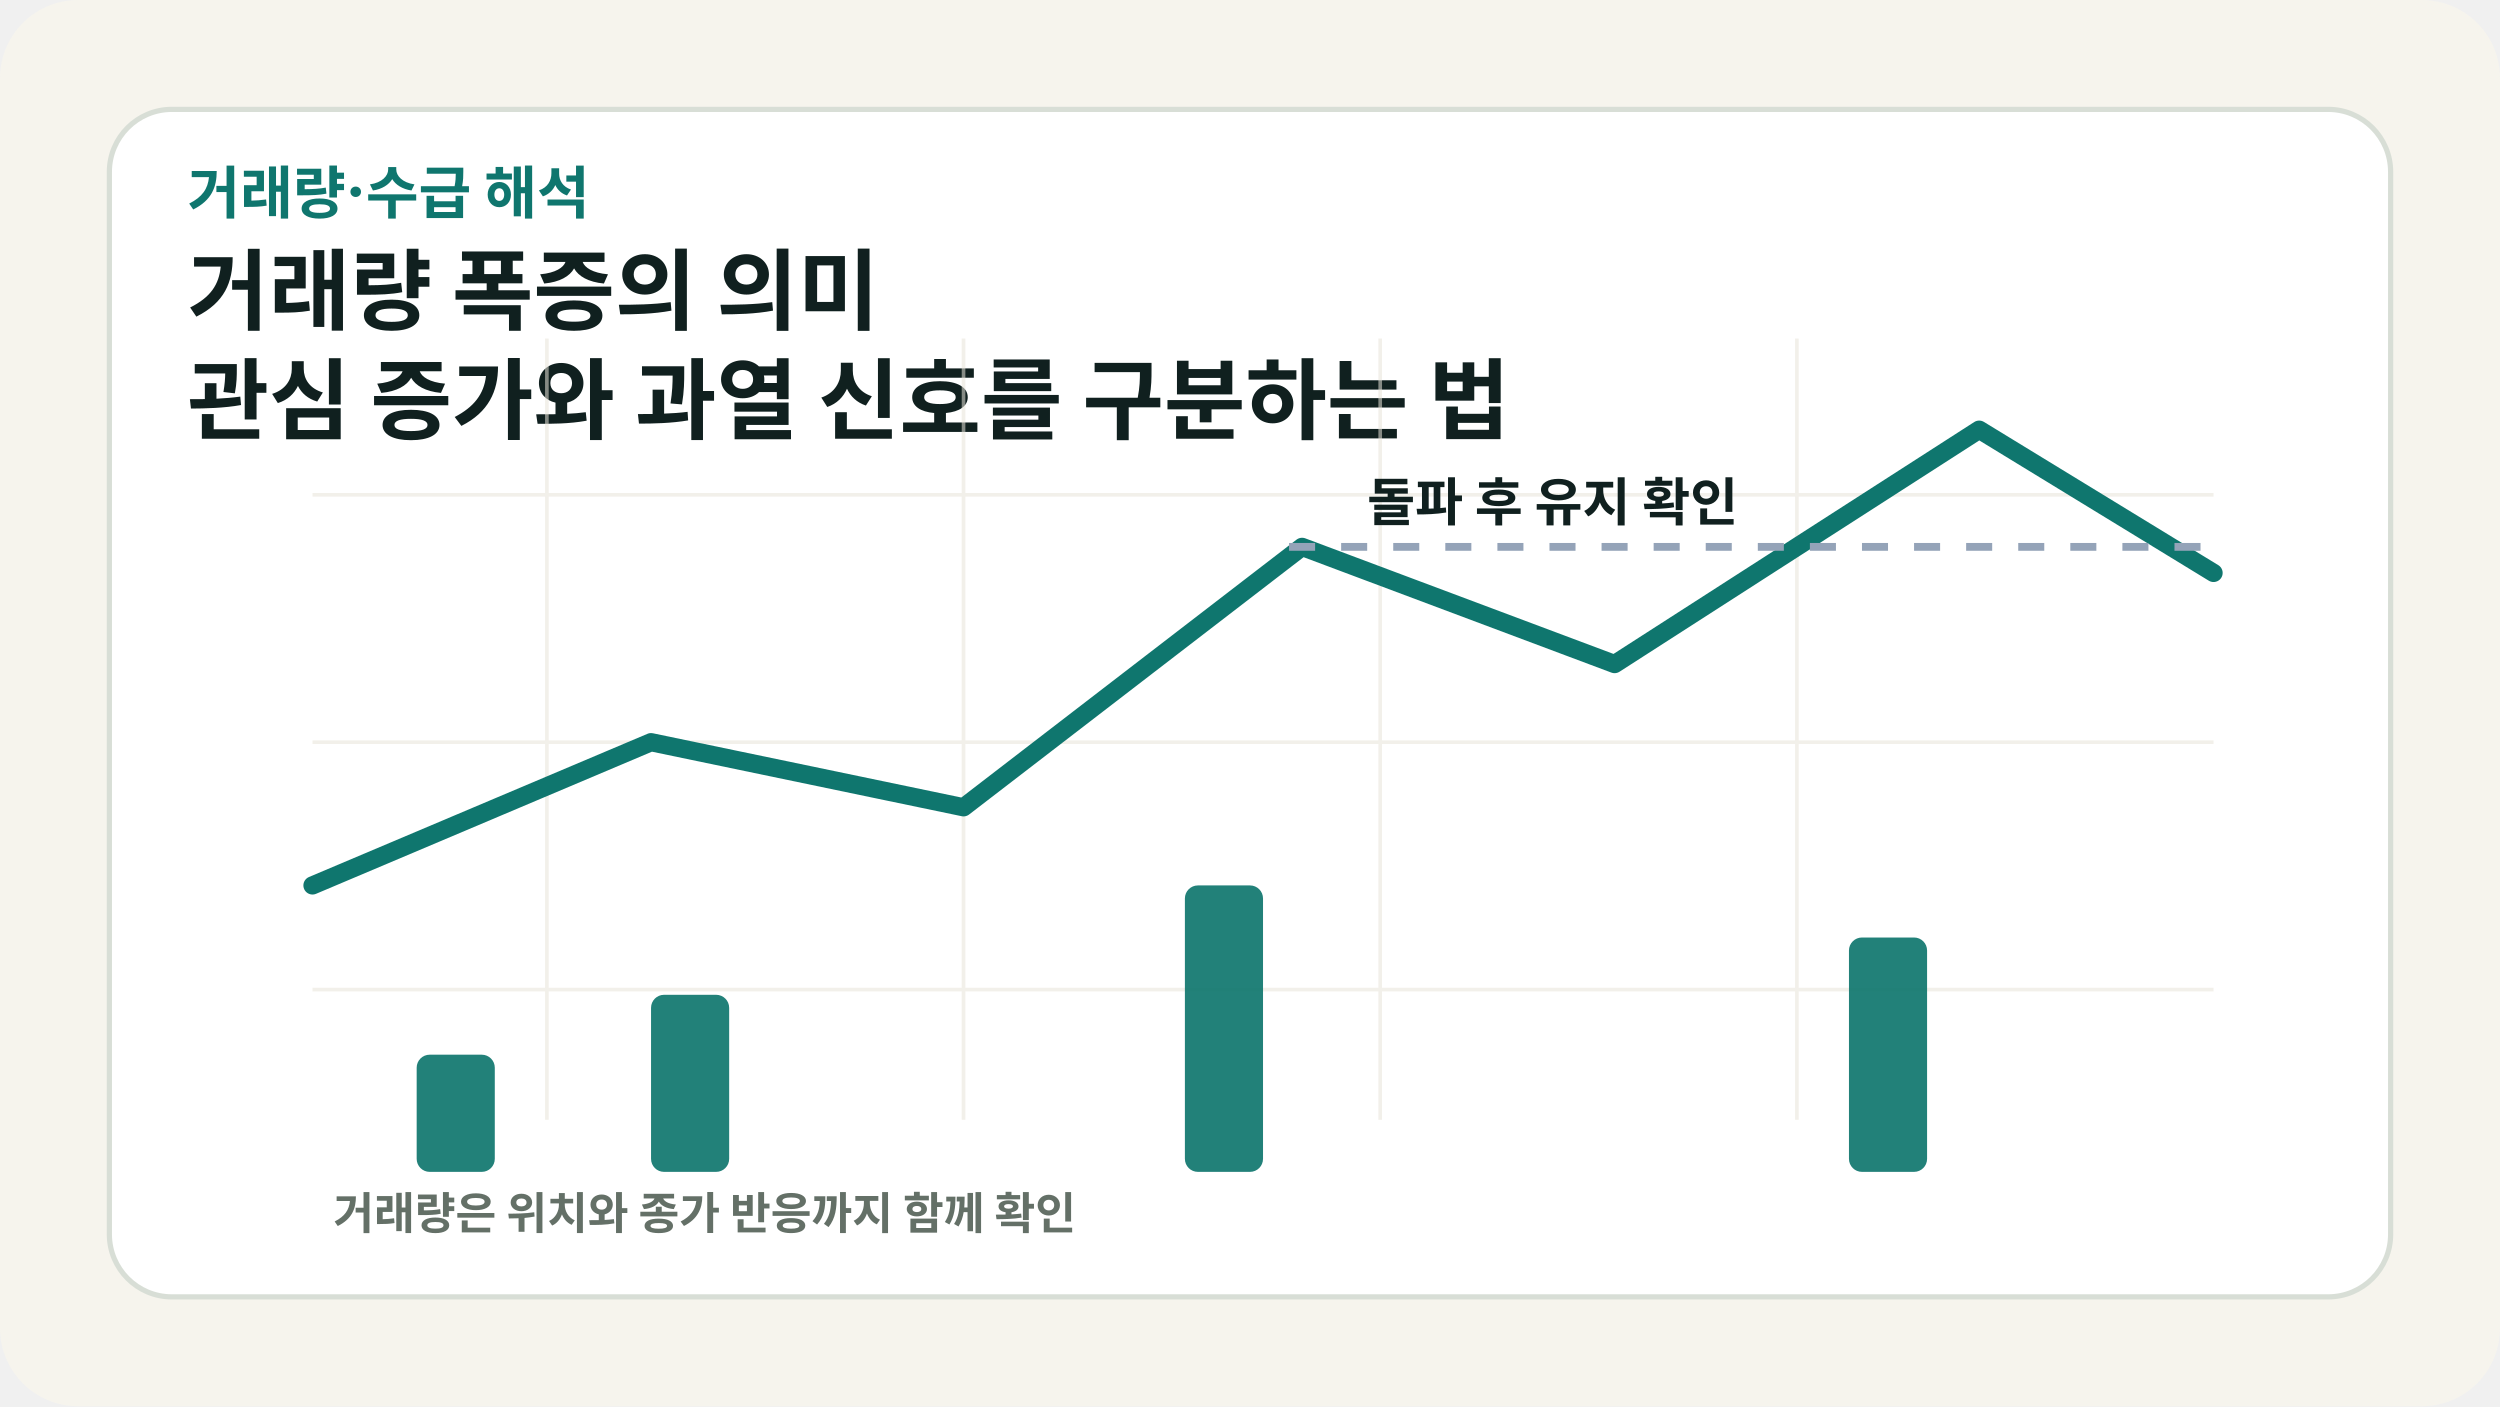
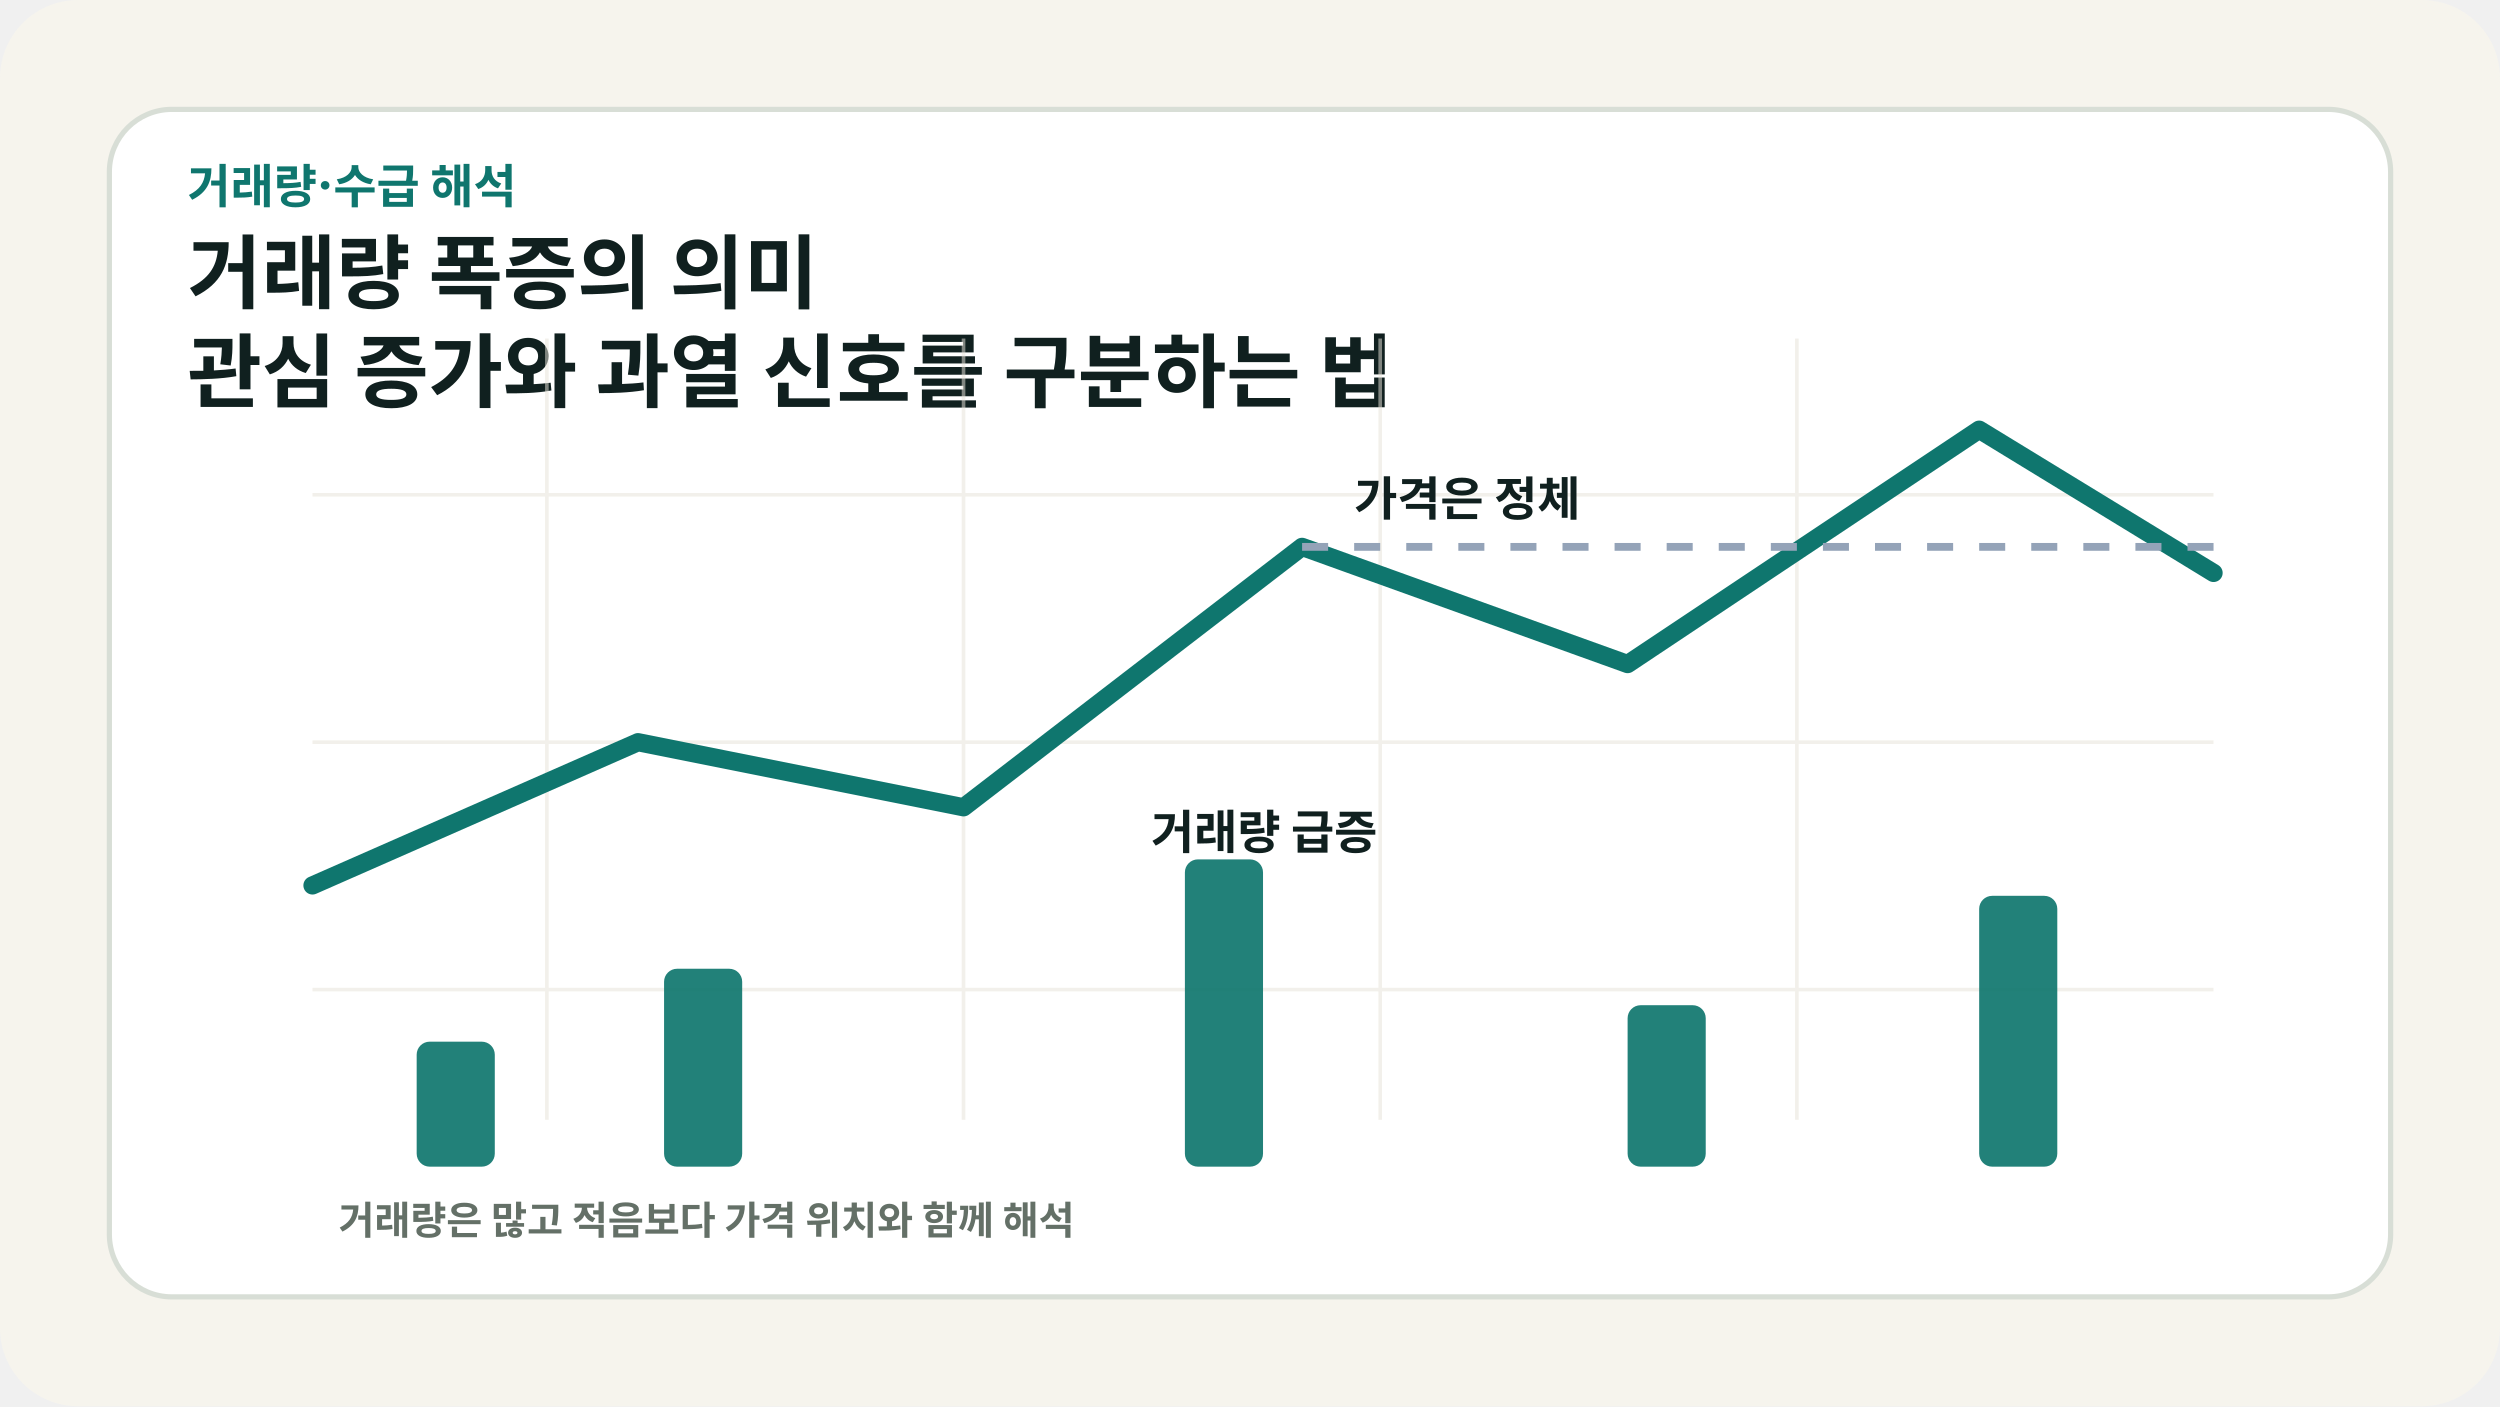
<svg xmlns="http://www.w3.org/2000/svg" width="960" height="540" viewBox="0 0 960 540" role="img" aria-labelledby="title desc">
  <style>
- .bg{fill:#f6f4ed}.panel{fill:#fff;stroke:#d8ded6;stroke-width:2}.title{font:800 34px system-ui,-apple-system,BlinkMacSystemFont,"Segoe UI",sans-serif;fill:#10201f}.sub{font:800 22px system-ui,-apple-system,BlinkMacSystemFont,"Segoe UI",sans-serif;fill:#0f766e}.label{font:800 20px system-ui,-apple-system,BlinkMacSystemFont,"Segoe UI",sans-serif;fill:#10201f}.note{font:700 17px system-ui,-apple-system,BlinkMacSystemFont,"Segoe UI",sans-serif;fill:#647067}.line{fill:none;stroke:#0f766e;stroke-width:7;stroke-linecap:round;stroke-linejoin:round}.down{fill:none;stroke:#b45309;stroke-width:7;stroke-linecap:round;stroke-linejoin:round}.thin{fill:none;stroke:#94a3b8;stroke-width:4;stroke-linecap:round}.dash{stroke:#94a3b8;stroke-width:3;stroke-dasharray:10 10}.zone{fill:#e8f4ef;stroke:#0f766e;stroke-width:2;opacity:.9}.risk{fill:#fff3df;stroke:#b45309;stroke-width:2}.bar{fill:#0f766e;opacity:.92}.warn{fill:#b45309;opacity:.92}
+ .bg{fill:#f6f4ed}.panel{fill:#fff;stroke:#d8ded6;stroke-width:2}.title{font:800 31px system-ui,-apple-system,BlinkMacSystemFont,"Segoe UI",sans-serif;fill:#10201f}.sub{font:800 18px system-ui,-apple-system,BlinkMacSystemFont,"Segoe UI",sans-serif;fill:#0f766e}.label{font:800 18px system-ui,-apple-system,BlinkMacSystemFont,"Segoe UI",sans-serif;fill:#10201f}.note{font:700 15px system-ui,-apple-system,BlinkMacSystemFont,"Segoe UI",sans-serif;fill:#647067}.line{fill:none;stroke:#0f766e;stroke-width:7;stroke-linecap:round;stroke-linejoin:round}.down{fill:none;stroke:#b45309;stroke-width:7;stroke-linecap:round;stroke-linejoin:round}.thin{fill:none;stroke:#94a3b8;stroke-width:4;stroke-linecap:round}.dash{stroke:#94a3b8;stroke-width:3;stroke-dasharray:10 10}.zone{fill:#e8f4ef;stroke:#0f766e;stroke-width:2;opacity:.92}.risk{fill:#fff3df;stroke:#b45309;stroke-width:2}.bar{fill:#0f766e;opacity:.92}.warn{fill:#b45309;opacity:.92}
</style>
  <rect class="bg" width="960" height="540" rx="30" />
  <rect class="panel" x="42" y="42" width="876" height="456" rx="24" />
-   <text x="72" y="82" class="sub">거래량·수급 해석</text>
-   <text x="72" y="124" class="title">거래량 폭증의 의미</text>
-   <text x="72" y="166" class="title">관심 증가와 과열 신호를 구분하는 법</text>
-   <g opacity=".55">
+   <text x="72" y="78" class="sub">거래량·수급 해석</text>
+   <text x="72" y="116" class="title">거래량 폭증의 의미</text>
+   <text x="72" y="154" class="title">관심 증가와 과열 신호를 구분하는 법</text>
+   <g opacity=".52">
    <path d="M120 190H850M120 285H850M120 380H850M210 130V430M370 130V430M530 130V430M690 130V430" stroke="#e7e3d8" stroke-width="1.4" />
  </g>
-   <path class="line" d="M120 340L250 285L370 310L500 210L620 255L760 165L850 220" />
+   <path class="line" d="M120 340L245 285L370 310L500 210L625 255L760 165L850 220" />
  <g>
-     <rect class="bar" x="160" y="405" width="30" height="45" rx="5" />
-     <rect class="bar" x="250" y="382" width="30" height="68" rx="5" />
-     <rect class="bar" x="455" y="340" width="30" height="110" rx="5" />
-     <rect class="bar" x="710" y="360" width="30" height="90" rx="5" />
+     <rect class="bar" x="160" y="400" width="30" height="48" rx="5" />
+     <rect class="bar" x="255" y="372" width="30" height="76" rx="5" />
+     <rect class="bar" x="455" y="330" width="30" height="118" rx="5" />
+     <rect class="bar" x="625" y="386" width="30" height="62" rx="5" />
+     <rect class="bar" x="760" y="344" width="30" height="104" rx="5" />
  </g>
-   <path class="dash" d="M495 210H850" />
-   <text class="label" x="525" y="200">돌파 후 유지 확인</text>
-   <text class="note" x="128" y="472">거래량은 위치와 종가 반응까지 함께 확인</text>
+   <path class="dash" d="M500 210H850" />
+   <text class="label" x="520" y="198">가격은 정체</text>
+   <text class="label" x="442" y="326">거래량 급증</text>
+   <text class="note" x="130" y="474">거래량은 많고 적음보다 가격 위치와 함께 해석</text>
</svg>
